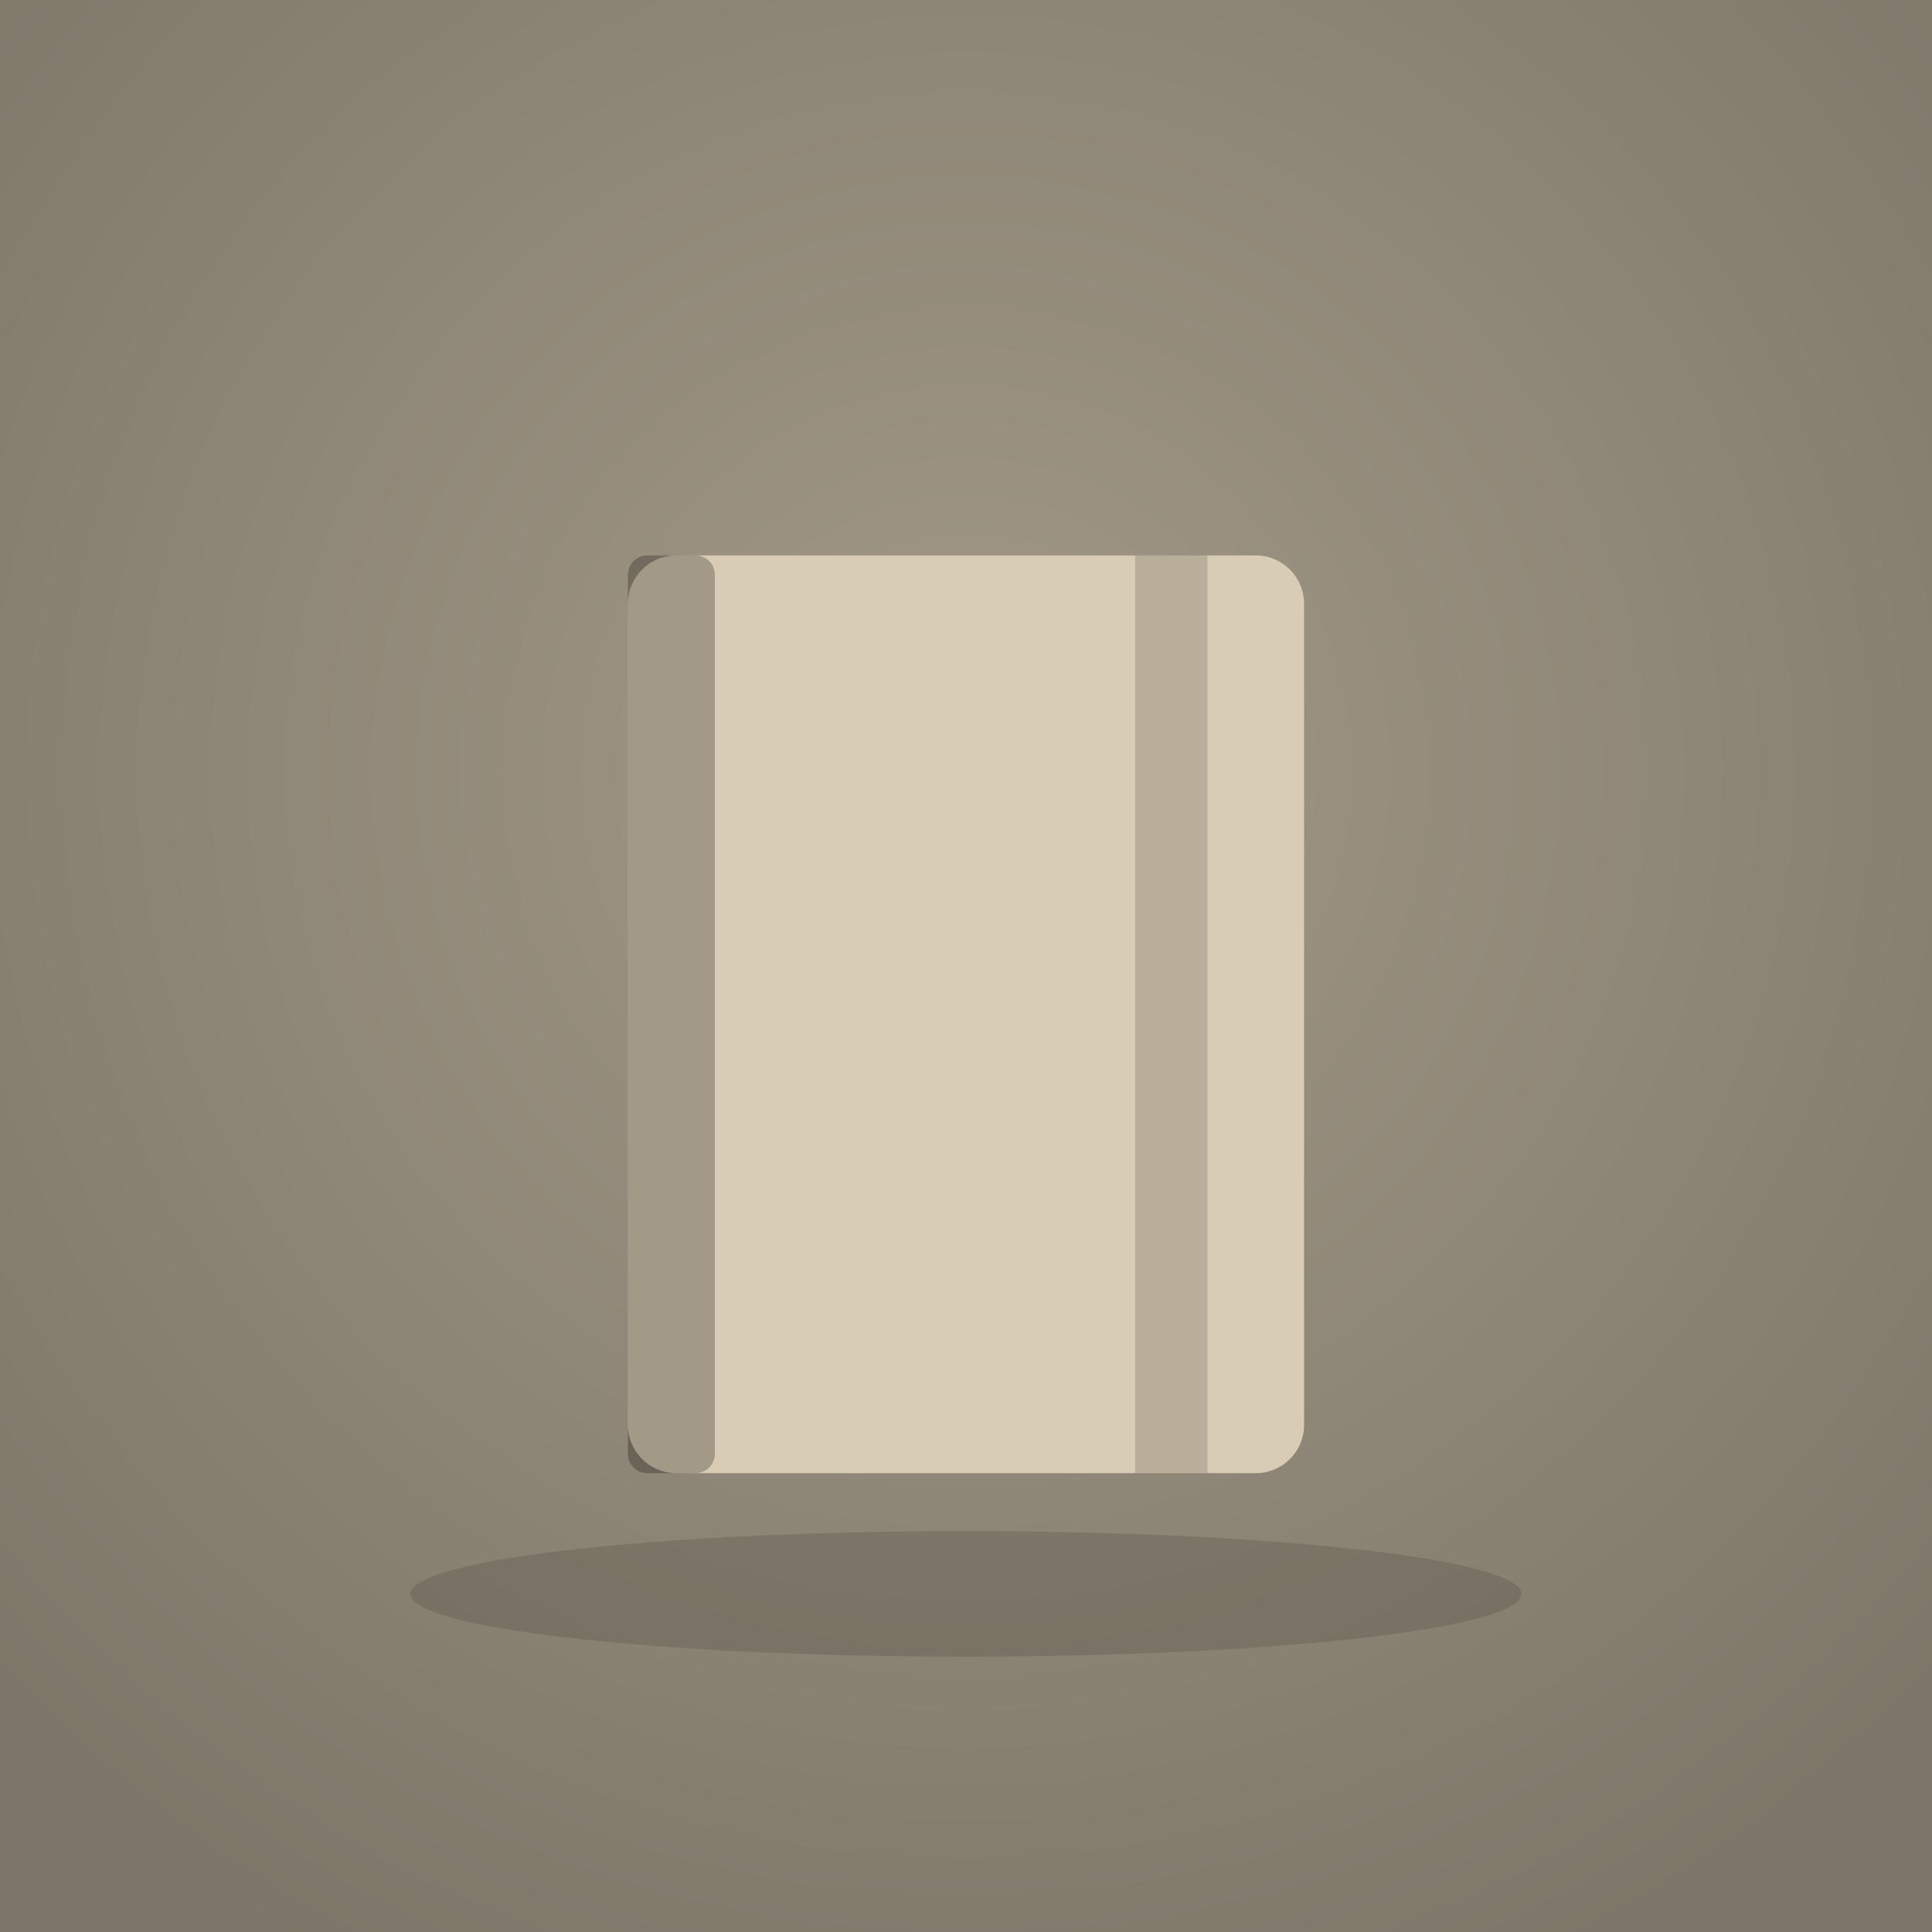
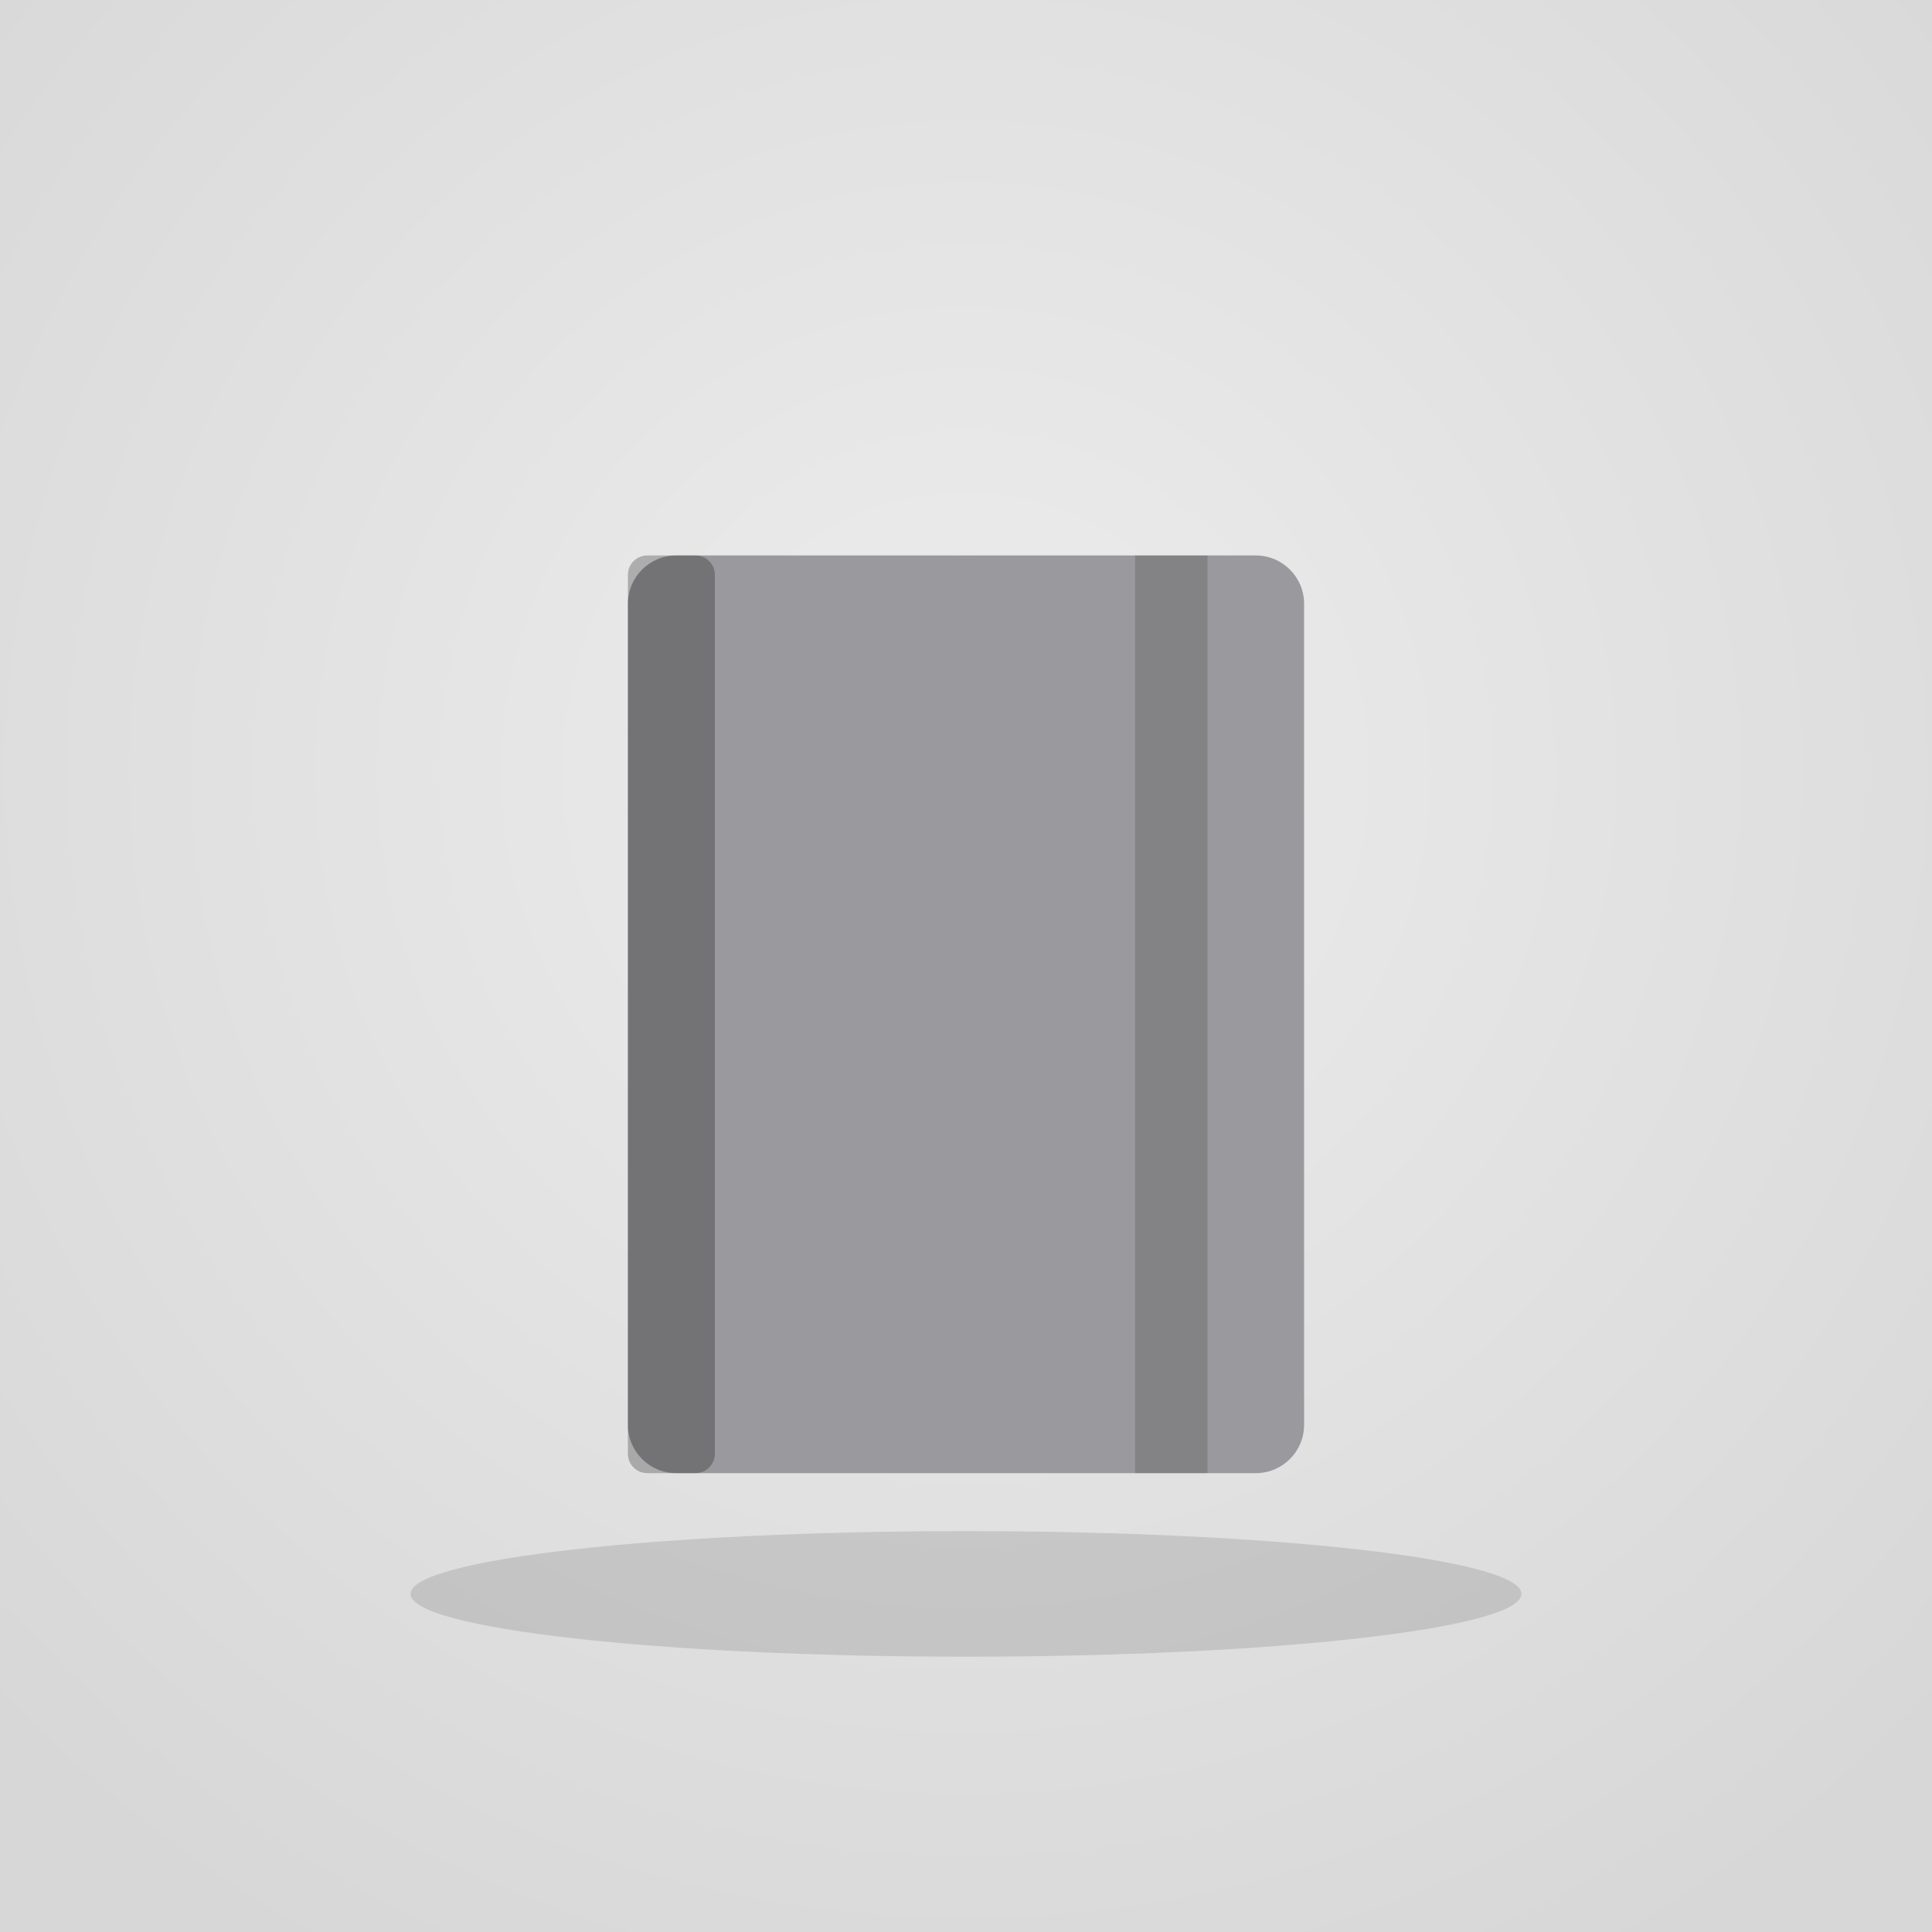
<svg xmlns="http://www.w3.org/2000/svg" viewBox="0 0 800 800" width="800" height="800">
  <defs>
    <radialGradient id="g" cx="50%" cy="40%" r="70%">
-       <stop offset="0%" stop-color="#a29987" />
-       <stop offset="100%" stop-color="#7d7668" />
+       <stop offset="0%" stop-color="#ededee" />
+       <stop offset="100%" stop-color="#d7d7d8" />
    </radialGradient>
  </defs>
  <rect width="800" height="800" fill="url(#g)" />
  <ellipse cx="400" cy="660" rx="230" ry="26" fill="rgba(0,0,0,0.12)" />
-   <rect x="260" y="230" width="280" height="380" rx="20" fill="#d8ccb4" />
+   <rect x="260" y="230" width="280" height="380" rx="20" fill="#9a9a9e" />
  <rect x="260" y="230" width="36" height="380" rx="8" fill="rgba(0,0,0,0.25)" />
  <rect x="470" y="230" width="30" height="380" fill="rgba(0,0,0,0.15)" />
</svg>
